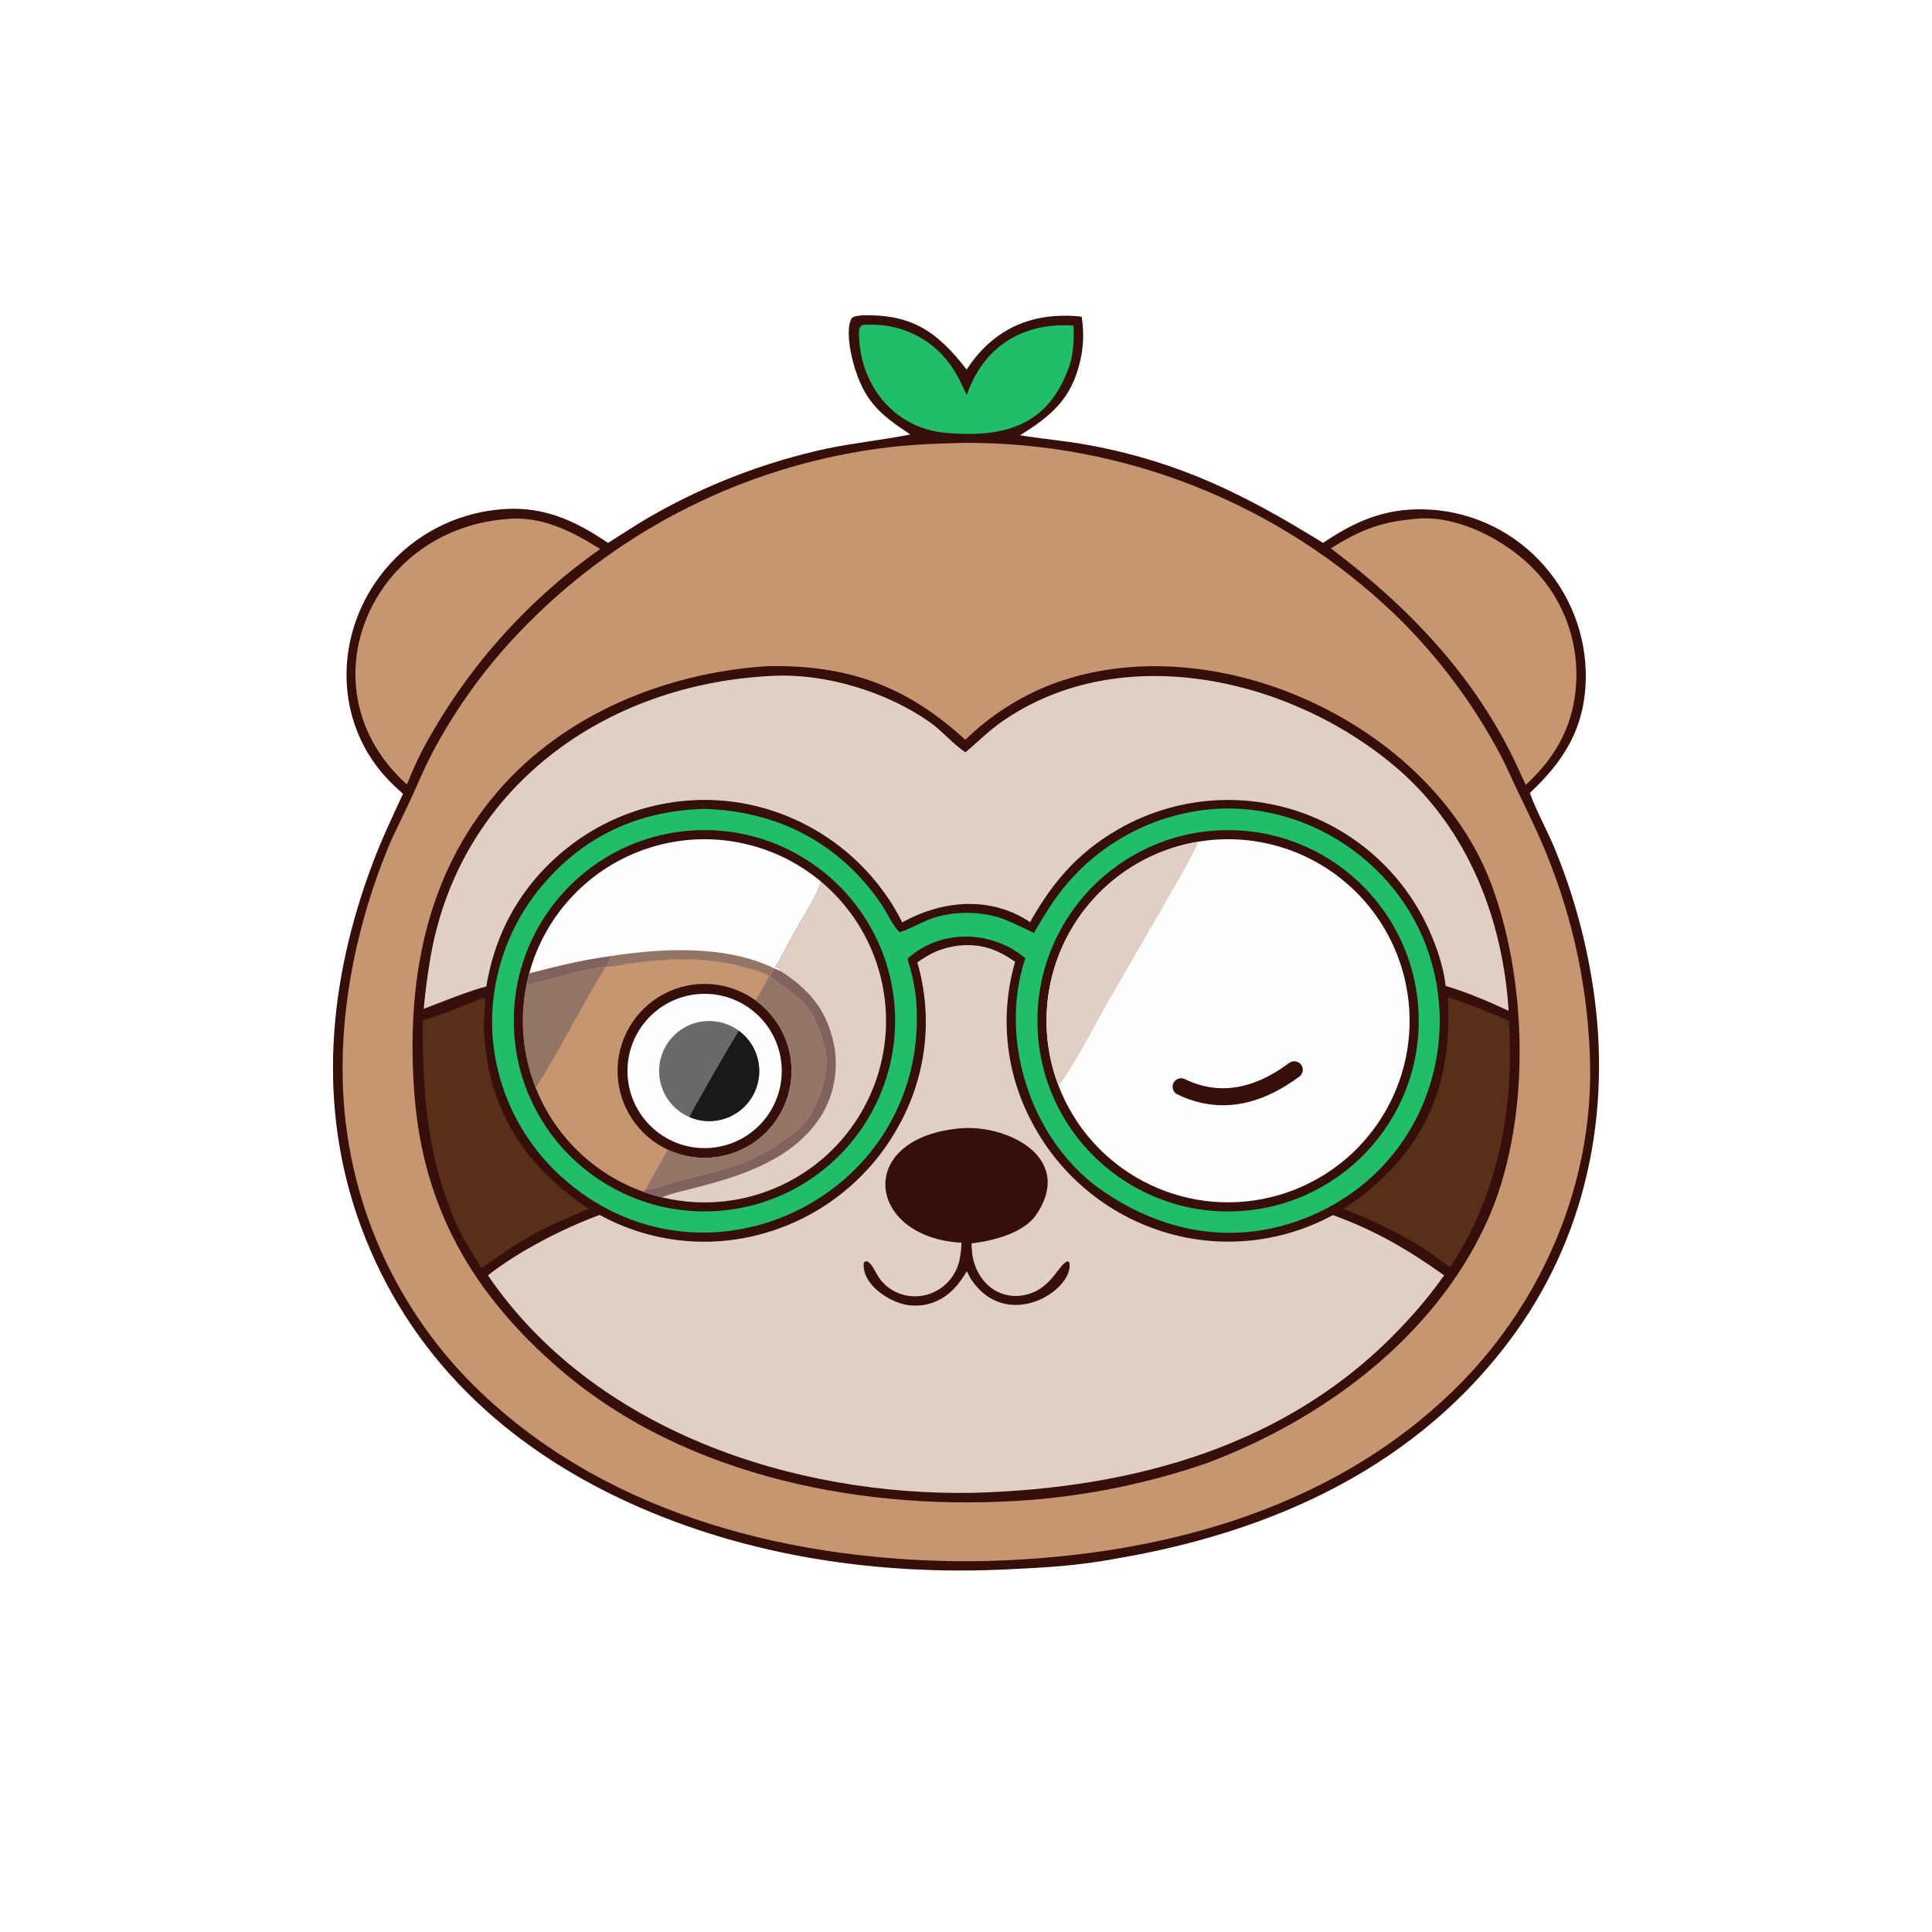
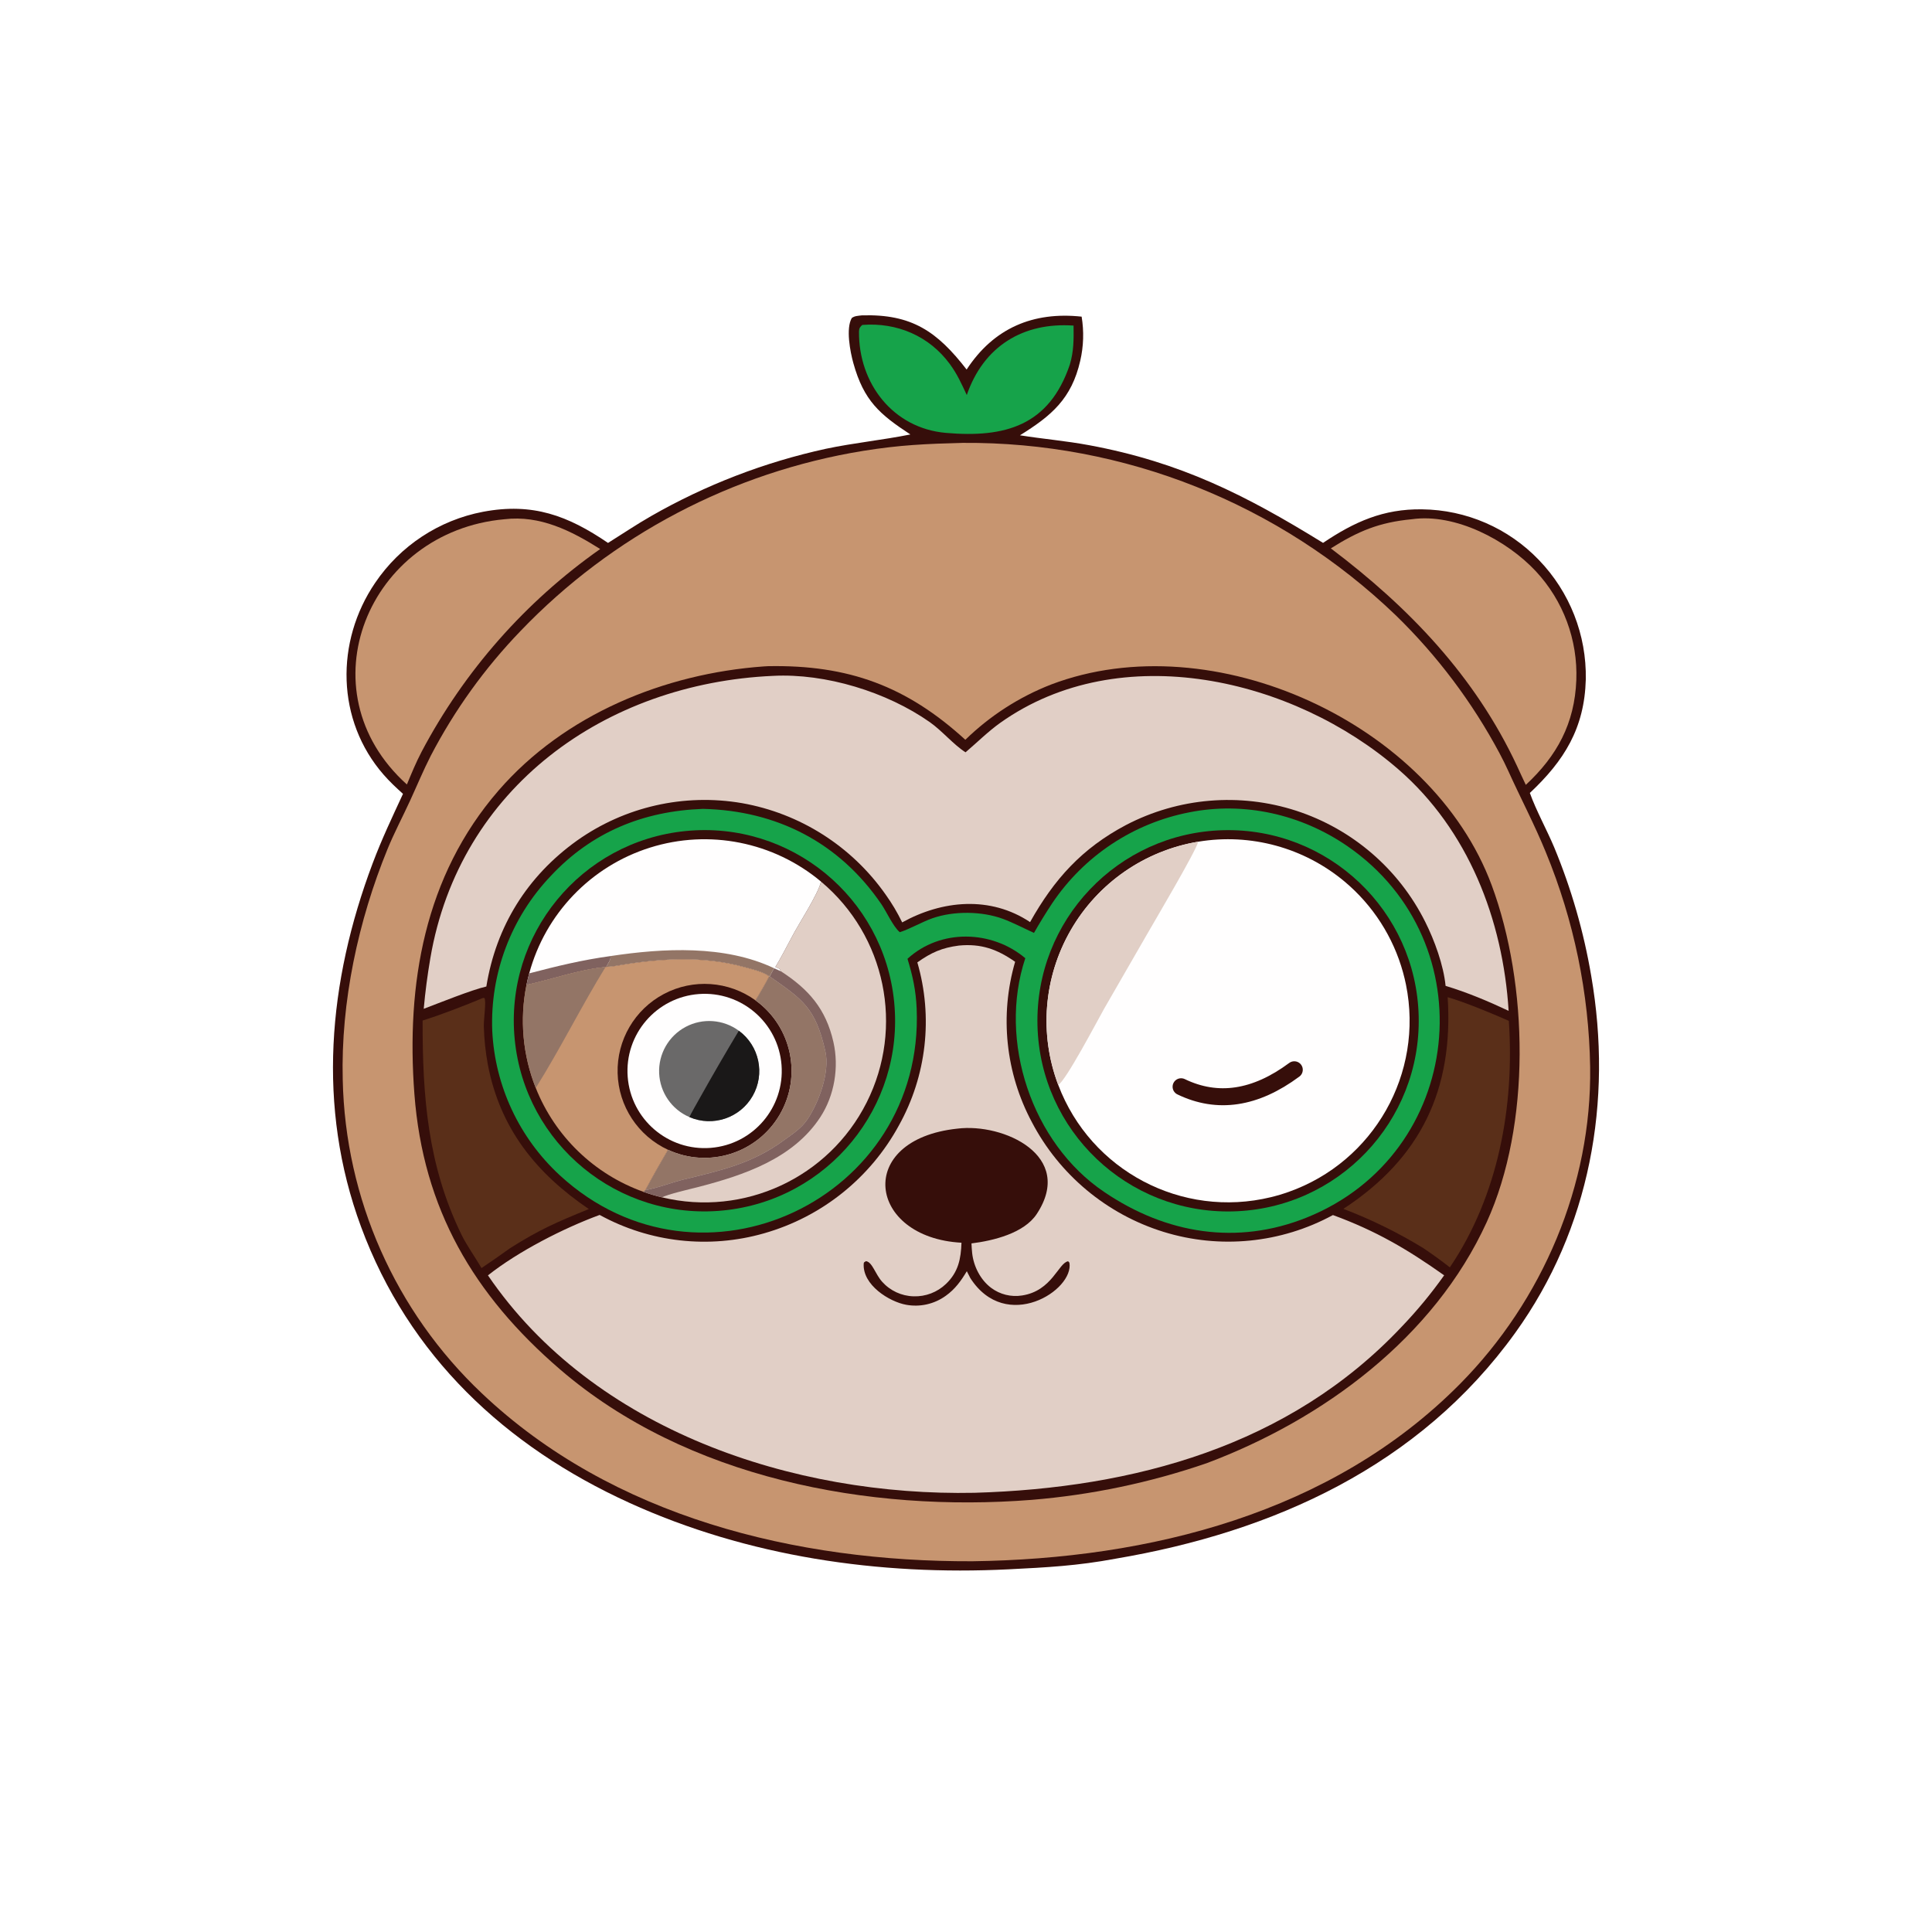
<svg xmlns="http://www.w3.org/2000/svg" width="1024" height="1024" viewBox="0 0 1024 1024">
  <path id="contorno-base" fill="#360E0A" d="M456.801 167.152C483.29 166.339 496.748 175.746 512.332 195.859C526.758 173.825 547.643 165.071 573.288 167.825C574.58 175.593 574.33 183.539 572.554 191.21C567.937 211.443 557.187 220.414 540.597 230.717C552.974 232.684 564.632 233.616 577.304 235.97C625.656 244.955 660.107 262.336 701.246 287.738C717.853 276.565 733.223 269.657 753.704 269.954C777.132 270.218 799.467 279.906 815.669 296.831C832.015 313.785 840.95 336.542 840.506 360.088C839.811 385.984 829.09 403.144 810.854 420.285C814.1 429.415 819.885 439.881 823.785 449.176C832.862 471.082 839.44 493.941 843.394 517.321C854.838 583.709 842.824 651.193 803.182 706.327C752.346 777.03 674.932 811.971 591.276 826.141C571.195 829.906 554.9 830.758 534.608 831.768C466.006 835.185 396.306 825.102 333.498 796.493C267.821 766.578 216.611 718.62 191.336 650.15C167.882 586.616 173.926 520.327 197.48 457.674C202.401 444.583 207.775 433.365 213.593 420.755C209.956 417.489 206.527 414.278 203.308 410.587C178.197 381.796 177.669 340.044 198.842 308.909C212.128 289.248 232.705 275.697 256.015 271.257C282.385 266.283 301.018 273.3 322.271 287.764C329.903 283 337.293 277.997 345.114 273.531C374.011 256.983 405.268 244.951 437.802 237.849C452.569 234.736 467.794 233.235 482.513 230.271C466.241 219.586 457.852 212.461 452.282 192.422C450.608 186.401 448.242 174.04 451.465 168.541C453.015 167.391 454.849 167.393 456.801 167.152Z" />
  <path id="cabeza-pelaje" fill="#C79570" d="M510.312 234.734C595.825 234.104 678.198 266.92 739.853 326.179C761.833 347.575 780.373 372.24 794.816 399.301C796.442 402.366 797.995 405.47 799.426 408.63C805.951 423.037 813.355 437.064 819.326 451.718C834.212 487.833 842.18 526.423 842.815 565.48C843.744 628.033 817.551 689.35 773.83 733.514C705.785 802.249 609.036 826.264 515.308 827.501C422.157 827.817 324.58 804.139 255.366 738.466C209.532 695.165 182.98 635.289 181.656 572.25C180.594 531.074 189.883 487.926 205.43 449.945C208.879 441.52 213.512 432.716 217.346 424.38C220.952 416.538 224.373 408.285 228.273 400.649C240.888 376.409 256.927 354.11 275.894 334.439C324.456 283.745 388.198 250.234 457.489 238.971C476.898 235.841 490.964 235.227 510.312 234.734Z" />
  <path id="mascara-contorno" fill="#360E0A" d="M404.844 353.215C405.251 353.16 406.621 353.097 407.113 353.087C449.796 352.298 480.572 363.719 511.655 392.1C524.684 379.385 540.139 369.424 557.1 362.81C642.861 330.183 758.812 383.321 790.626 469.178C810.092 521.711 811.528 596.169 787.995 647.741C760.035 709.015 701.313 752.351 639.536 775.535C609.545 785.844 578.384 792.369 546.776 794.96C460.465 801.741 363.892 783.574 296.771 725.754C251.027 686.349 224.251 640.743 219.639 579.856C215.227 521.62 224.932 464.307 264.24 418.989C299.264 378.61 352.238 356.983 404.844 353.215Z" />
-   <path id="lentes-marco" fill="#21BD68" d="M548.042 494.447C551.051 489.158 554.237 483.971 557.593 478.895C574.44 453.72 600.642 436.314 630.379 430.545C659.298 424.784 689.579 431.515 714.259 448.549C788.071 499.494 776.067 611.779 692.55 645.339C655.809 660.103 618.206 654.12 585.24 631.76C546.842 605.881 528.86 551.738 543.43 507.866C525.608 492.857 498.379 492.22 480.987 508.183C483.776 517.25 485.457 525.052 485.852 534.552C490.048 635.383 371.58 691.817 296.742 622.959C275.174 603.084 262.296 575.519 260.892 546.224C259.757 515.895 270.905 486.391 291.811 464.389C313.615 440.989 340.995 429.856 372.584 428.719C411.66 429.62 444.833 446.527 467.143 479.227C469.986 483.395 473.279 490.938 476.882 494.078C481.855 492.588 488.724 488.61 494.217 486.692C505.562 482.732 520.446 482.892 531.677 487.054C536.864 488.976 542.888 492.134 548.042 494.447Z" />
+   <path id="lentes-marco" fill="#16A34A" d="M548.042 494.447C551.051 489.158 554.237 483.971 557.593 478.895C574.44 453.72 600.642 436.314 630.379 430.545C659.298 424.784 689.579 431.515 714.259 448.549C788.071 499.494 776.067 611.779 692.55 645.339C655.809 660.103 618.206 654.12 585.24 631.76C546.842 605.881 528.86 551.738 543.43 507.866C525.608 492.857 498.379 492.22 480.987 508.183C483.776 517.25 485.457 525.052 485.852 534.552C490.048 635.383 371.58 691.817 296.742 622.959C275.174 603.084 262.296 575.519 260.892 546.224C259.757 515.895 270.905 486.391 291.811 464.389C313.615 440.989 340.995 429.856 372.584 428.719C411.66 429.62 444.833 446.527 467.143 479.227C469.986 483.395 473.279 490.938 476.882 494.078C481.855 492.588 488.724 488.61 494.217 486.692C505.562 482.732 520.446 482.892 531.677 487.054C536.864 488.976 542.888 492.134 548.042 494.447Z" />
  <g id="ojo-derecho">
    <path id="ojo-derecho-1" fill="#360E0A" d="M648.271 440.027C704.118 438.57 750.55 482.705 751.926 538.554C753.303 594.402 709.103 640.771 653.252 642.069C597.514 643.364 551.258 599.271 549.884 543.535C548.51 487.798 592.537 441.48 648.271 440.027Z" />
    <path id="ojo-derecho-2" fill="#FFFEFE" d="M635.081 446.119C662.818 441.496 691.189 449.238 712.733 467.309C727.675 479.842 738.456 496.62 743.647 515.42C744.243 517.579 744.764 519.758 745.208 521.954C754.707 568.916 728.206 615.71 683.047 631.719C679.943 632.82 676.784 633.76 673.583 634.536C626.389 645.986 578.061 620.473 560.892 575.046C550.708 548.1 553.133 518.008 567.5 493.04C581.867 468.072 606.666 450.854 635.081 446.119Z" />
    <path id="ojo-derecho-10" fill="#E1CFC6" d="M560.892 575.046C550.708 548.1 553.133 518.008 567.5 493.04C581.867 468.072 606.666 450.854 635.081 446.119C633.855 451.218 612.182 487.8 607.966 495.161L585.2 534.671C581.436 541.354 565.07 572.561 560.892 575.046Z" />
  </g>
  <g id="ojo-izquierdo">
    <path id="ojo-izquierdo-1" fill="#360E0A" d="M363.386 440.469C418.938 434.953 468.437 475.531 473.926 531.086C479.414 586.641 438.811 636.121 383.254 641.581C327.735 647.038 278.298 606.47 272.814 550.954C267.33 495.439 307.872 445.982 363.386 440.469Z" />
    <path id="ojo-izquierdo-2" fill="#360E0A" d="M280.492 515.903C289.072 484.218 313.211 459.091 344.528 449.249C375.844 439.406 410.017 446.205 435.182 467.284C469.419 495.963 479.426 544.429 459.348 584.323C439.269 624.218 394.382 645.056 350.951 634.645C347.572 633.835 344.239 632.843 340.967 631.672C314.942 622.362 294.176 602.311 283.96 576.627C277.068 559.299 275.358 540.342 279.04 522.061C279.456 519.993 279.94 517.939 280.492 515.903Z" />
    <path id="ojo-izquierdo-3" fill="#E1CFC6" d="M435.182 467.284C469.419 495.963 479.426 544.429 459.348 584.323C439.269 624.218 394.382 645.056 350.951 634.645C347.572 633.835 344.239 632.843 340.967 631.672L342.022 630.802C345.89 623.591 349.902 616.457 354.054 609.406C375.61 619.394 401.226 611.365 413.224 590.86C425.223 570.355 419.674 544.09 400.407 530.191C402.54 526.807 405.875 521.042 407.656 517.503L407.926 517.508L410.238 513.163L413.837 514.761C413.249 513.139 413.112 513.549 410.977 512.49C413.015 509.24 417.65 500.589 419.522 496.951C423.359 489.493 433.351 474.489 435.182 467.284Z" />
    <path id="ojo-izquierdo-4" fill="#937566" d="M407.656 517.503L407.926 517.508C425.274 529.712 432.21 533.892 437.48 557.332C439.919 568.18 434.068 584.152 428.061 593.147C424.687 598.198 420.033 601.024 415.3 604.503C398.628 616.76 381.983 620.382 362.354 625.165C355.862 626.747 348.955 629.577 342.022 630.802C345.89 623.591 349.902 616.457 354.054 609.406C375.61 619.394 401.226 611.365 413.224 590.86C425.223 570.355 419.674 544.09 400.407 530.191C402.54 526.807 405.875 521.042 407.656 517.503Z" />
    <path id="ojo-izquierdo-5" fill="#80625F" d="M410.238 513.163L413.837 514.761C428.535 524.246 437.748 534.662 441.742 552.358C444.741 565.643 442.323 580.577 434.785 592.11C420.386 614.141 394.275 622.857 370.007 629.161C366.919 629.963 353.434 633.066 350.951 634.645C347.572 633.835 344.239 632.843 340.967 631.672L342.022 630.802C348.955 629.577 355.862 626.747 362.354 625.165C381.983 620.382 398.628 616.76 415.3 604.503C420.033 601.024 424.687 598.198 428.061 593.147C434.068 584.152 439.919 568.18 437.48 557.332C432.21 533.892 425.274 529.712 407.926 517.508L410.238 513.163Z" />
    <path id="ojo-izquierdo-6" fill="#FFFEFE" d="M280.492 515.903C289.072 484.218 313.211 459.091 344.528 449.249C375.844 439.406 410.017 446.205 435.182 467.284C433.351 474.489 423.359 489.493 419.522 496.951C417.65 500.589 413.015 509.24 410.977 512.49C413.112 513.549 413.249 513.139 413.837 514.761L410.238 513.163L407.926 517.508L407.656 517.503C404.793 515.127 398.116 513.592 394.461 512.581C373.023 506.656 350.698 507.91 328.982 511.514C326.377 511.946 323.998 512.408 321.352 512.456L320.925 512.583C307.499 513.779 292.429 519.11 279.04 522.061C279.456 519.993 279.94 517.939 280.492 515.903Z" />
    <path id="ojo-izquierdo-7" fill="#937566" d="M323.611 506.734C351.609 502.492 384.211 500.806 410.238 513.163L407.926 517.508L407.656 517.503C404.793 515.127 398.116 513.592 394.461 512.581C373.023 506.656 350.698 507.91 328.982 511.514C326.377 511.946 323.998 512.408 321.352 512.456C322.391 510.134 323.786 508.919 323.611 506.734Z" />
    <path id="ojo-izquierdo-8" fill="#80625F" d="M280.492 515.903C295.026 512.096 308.644 508.777 323.611 506.734C323.786 508.919 322.391 510.134 321.352 512.456L320.925 512.583C307.499 513.779 292.429 519.11 279.04 522.061C279.456 519.993 279.94 517.939 280.492 515.903Z" />
    <path id="ojo-izquierdo-9" fill="#C79570" d="M321.352 512.456C323.998 512.408 326.377 511.946 328.982 511.514C350.698 507.91 373.023 506.656 394.461 512.581C398.116 513.592 404.793 515.127 407.656 517.503C405.875 521.042 402.54 526.807 400.407 530.191C386.196 519.938 367.4 518.629 351.905 526.813C336.41 534.997 326.895 551.259 327.35 568.777C327.806 586.294 338.154 602.039 354.054 609.406C349.902 616.457 345.89 623.591 342.022 630.802L340.967 631.672C314.942 622.362 294.176 602.311 283.96 576.627C277.068 559.299 275.358 540.342 279.04 522.061C292.429 519.11 307.499 513.779 320.925 512.583L321.352 512.456Z" />
    <path id="ojo-izquierdo-10" fill="#937566" d="M320.925 512.583C308.354 532.961 296.626 556.521 283.96 576.627C277.068 559.299 275.358 540.342 279.04 522.061C292.429 519.11 307.499 513.779 320.925 512.583Z" />
    <path id="ojo-izquierdo-11" fill="#FFFEFE" d="M370.44 526.859C392.909 525.196 412.489 542.022 414.225 564.485C415.961 586.948 399.198 606.583 376.741 608.391C354.181 610.208 334.437 593.352 332.693 570.786C330.949 548.22 347.869 528.531 370.44 526.859Z" />
    <path id="ojo-izquierdo-12" fill="#6A6969" d="M365.411 592.084C356.032 588.058 349.793 579.009 349.364 568.811C348.935 558.613 354.393 549.073 363.401 544.273C372.409 539.473 383.371 540.265 391.597 546.308C402.467 554.296 405.617 569.166 398.919 580.875C392.221 592.583 377.806 597.406 365.411 592.084Z" />
    <path id="ojo-izquierdo-13" fill="#1A1818" d="M391.597 546.308C402.467 554.296 405.617 569.166 398.919 580.875C392.221 592.583 377.806 597.406 365.411 592.084C365.638 591.252 370.145 583.343 370.932 581.944C377.639 569.961 384.528 558.081 391.597 546.308Z" />
  </g>
  <g id="boca-nariz">
    <path id="boca-nariz-1" fill="#E1CFC6" d="M508.272 501.167C520.006 500.057 528.487 503.094 538.038 509.764C529.774 538.179 532.966 568.701 546.93 594.791C561.518 622.671 586.617 643.585 616.671 652.905C646.585 662.166 678.97 658.957 706.484 644.006C729.202 652.32 745.921 662.116 765.428 675.948C758.59 685.595 751.047 694.722 742.862 703.256C683.264 766.518 600.959 788.745 516.515 791.215C420.623 793.172 314.639 758.157 258.623 675.973C274.661 663.254 298.727 650.951 317.83 643.938C344.457 658.544 375.774 662.045 404.97 653.681C435.501 644.998 461.255 624.395 476.429 596.515C491.104 570.169 494.628 539.047 486.213 510.087C493.518 504.881 499.313 502.307 508.272 501.167Z" />
    <path id="boca-nariz-2" fill="#360E0A" d="M507.423 598.2C531.898 595.136 569.911 612.567 549.464 643.485C542.753 653.632 526.52 657.597 514.905 659.032C514.968 660.749 515.088 662.464 515.265 664.173C516.031 671.153 519.604 678.264 525.259 682.541C529.967 686.094 535.922 687.569 541.744 686.625C557.628 684.192 560.994 669.335 566.124 668.499L566.804 669.228C569.447 683.886 533.158 706.807 514.291 677.41L512.436 673.767C509.368 678.892 506.214 683.29 501.284 686.793C495.227 691.187 487.634 692.907 480.274 691.553C471.468 689.983 457.022 681.095 457.789 669.692C457.842 668.899 458.325 668.862 459.02 668.443C462.362 668.93 463.871 675.254 467.546 679.347C471.798 684.116 477.833 686.914 484.22 687.079C490.584 687.286 496.764 684.926 501.368 680.528C507.977 674.218 509.303 667.2 509.608 658.668C459.757 655.982 452.785 604.009 507.423 598.2Z" />
  </g>
  <path id="mascara-superior" fill="#E1CFC6" d="M409.789 358.221C437.58 356.783 470.066 366.753 492.809 382.747C499.367 387.36 505.445 394.75 511.76 398.74C517.669 393.712 523.849 387.591 530.16 383.11C593.827 337.905 685.531 359.49 741.132 407.733C778.152 439.854 796.576 487.315 799.607 535.767C788.792 530.685 777.645 525.984 766.192 522.53C765.116 511.564 760.322 498.414 755.416 488.634C741.421 460.611 716.765 439.377 686.977 429.692C657.125 420.023 624.64 422.752 596.82 437.267C573.404 449.654 558.722 465.996 545.961 488.731C524.925 474.725 499.467 477.099 478.176 488.894C475.652 483.682 472.684 478.696 469.305 473.992C451.341 448.475 424.007 431.106 393.276 425.68C362.614 420.396 331.111 427.56 305.749 445.582C279.404 464.474 262.95 490.911 257.772 522.867C250.088 524.592 232.549 531.689 224.586 534.689C225.412 525.52 226.543 516.942 228.083 507.891C243.482 417.404 320.891 362.156 409.789 358.221Z" />
  <g id="orejas">
    <path id="oreja-izquierda-sombra" fill="#5A2F19" d="M256.024 528.917L256.741 528.976C257.843 530.511 256.338 540.141 256.436 543.985C256.622 550.784 257.335 557.558 258.569 564.246C265.054 598.223 284.185 621.845 312.084 640.831C295.048 647.779 285.825 651.749 270.373 661.55C265.377 665.15 260.322 668.667 255.209 672.098C251.965 666.494 247.384 660.104 244.661 654.534C226.602 617.599 223.94 581.055 223.989 540.905C233.58 537.925 246.748 532.832 256.024 528.917Z" />
    <path id="oreja-derecha-sombra" fill="#5A2F19" d="M767.292 528.54C775.721 530.895 791.601 537.442 799.71 541.08C802.79 586.19 794.135 633.778 768.45 671.725C763.857 668.137 759.136 664.716 754.296 661.469C740.868 653.272 726.716 646.326 712.017 640.718C753.168 613.813 770.424 577.337 767.292 528.54Z" />
    <path id="oreja-derecha-exterior" fill="#C79570" d="M748.294 275.201C771.371 271.903 798.691 286.333 814.027 302.774C828.573 318.384 836.294 339.148 835.481 360.469C834.605 383.463 825.222 400.685 808.707 415.992C807.108 412.659 805.564 409.247 804.01 405.888C781.798 358.365 746.753 321.876 705.367 290.648C719.935 281.485 730.934 276.867 748.294 275.201Z" />
    <path id="oreja-izquierda-exterior" fill="#C79570" d="M267.363 275.209C286.267 272.959 302.772 281.332 318.115 290.993C278.552 318.795 246.135 355.573 223.521 398.314C220.424 404.256 218.239 409.594 215.66 415.79C160.256 365.932 195.184 281.648 267.363 275.209Z" />
  </g>
-   <path id="hoja" fill="#21BD68" d="M457.062 172.219C475.422 170.794 492.548 178.086 503.481 193.023C507.396 198.372 509.626 203.406 512.411 209.373C521.249 183.667 542.119 170.692 569.013 172.57C569.119 179.864 569.128 186.267 567.02 193.278C556.05 225.712 532.642 232.13 501.433 229.45C473.321 227.036 455.017 203.218 455.284 175.66C455.3 174.042 455.891 173.133 457.062 172.219Z" />
+   <path id="hoja" fill="#16A34A" d="M457.062 172.219C475.422 170.794 492.548 178.086 503.481 193.023C507.396 198.372 509.626 203.406 512.411 209.373C521.249 183.667 542.119 170.692 569.013 172.57C569.119 179.864 569.128 186.267 567.02 193.278C556.05 225.712 532.642 232.13 501.433 229.45C473.321 227.036 455.017 203.218 455.284 175.66C455.3 174.042 455.891 173.133 457.062 172.219Z" />
  <path id="ojo-derecho-guino" fill="none" stroke="#360E0A" stroke-width="9" stroke-linecap="round" d="M626 576 Q655 590 686 567" />
</svg>
